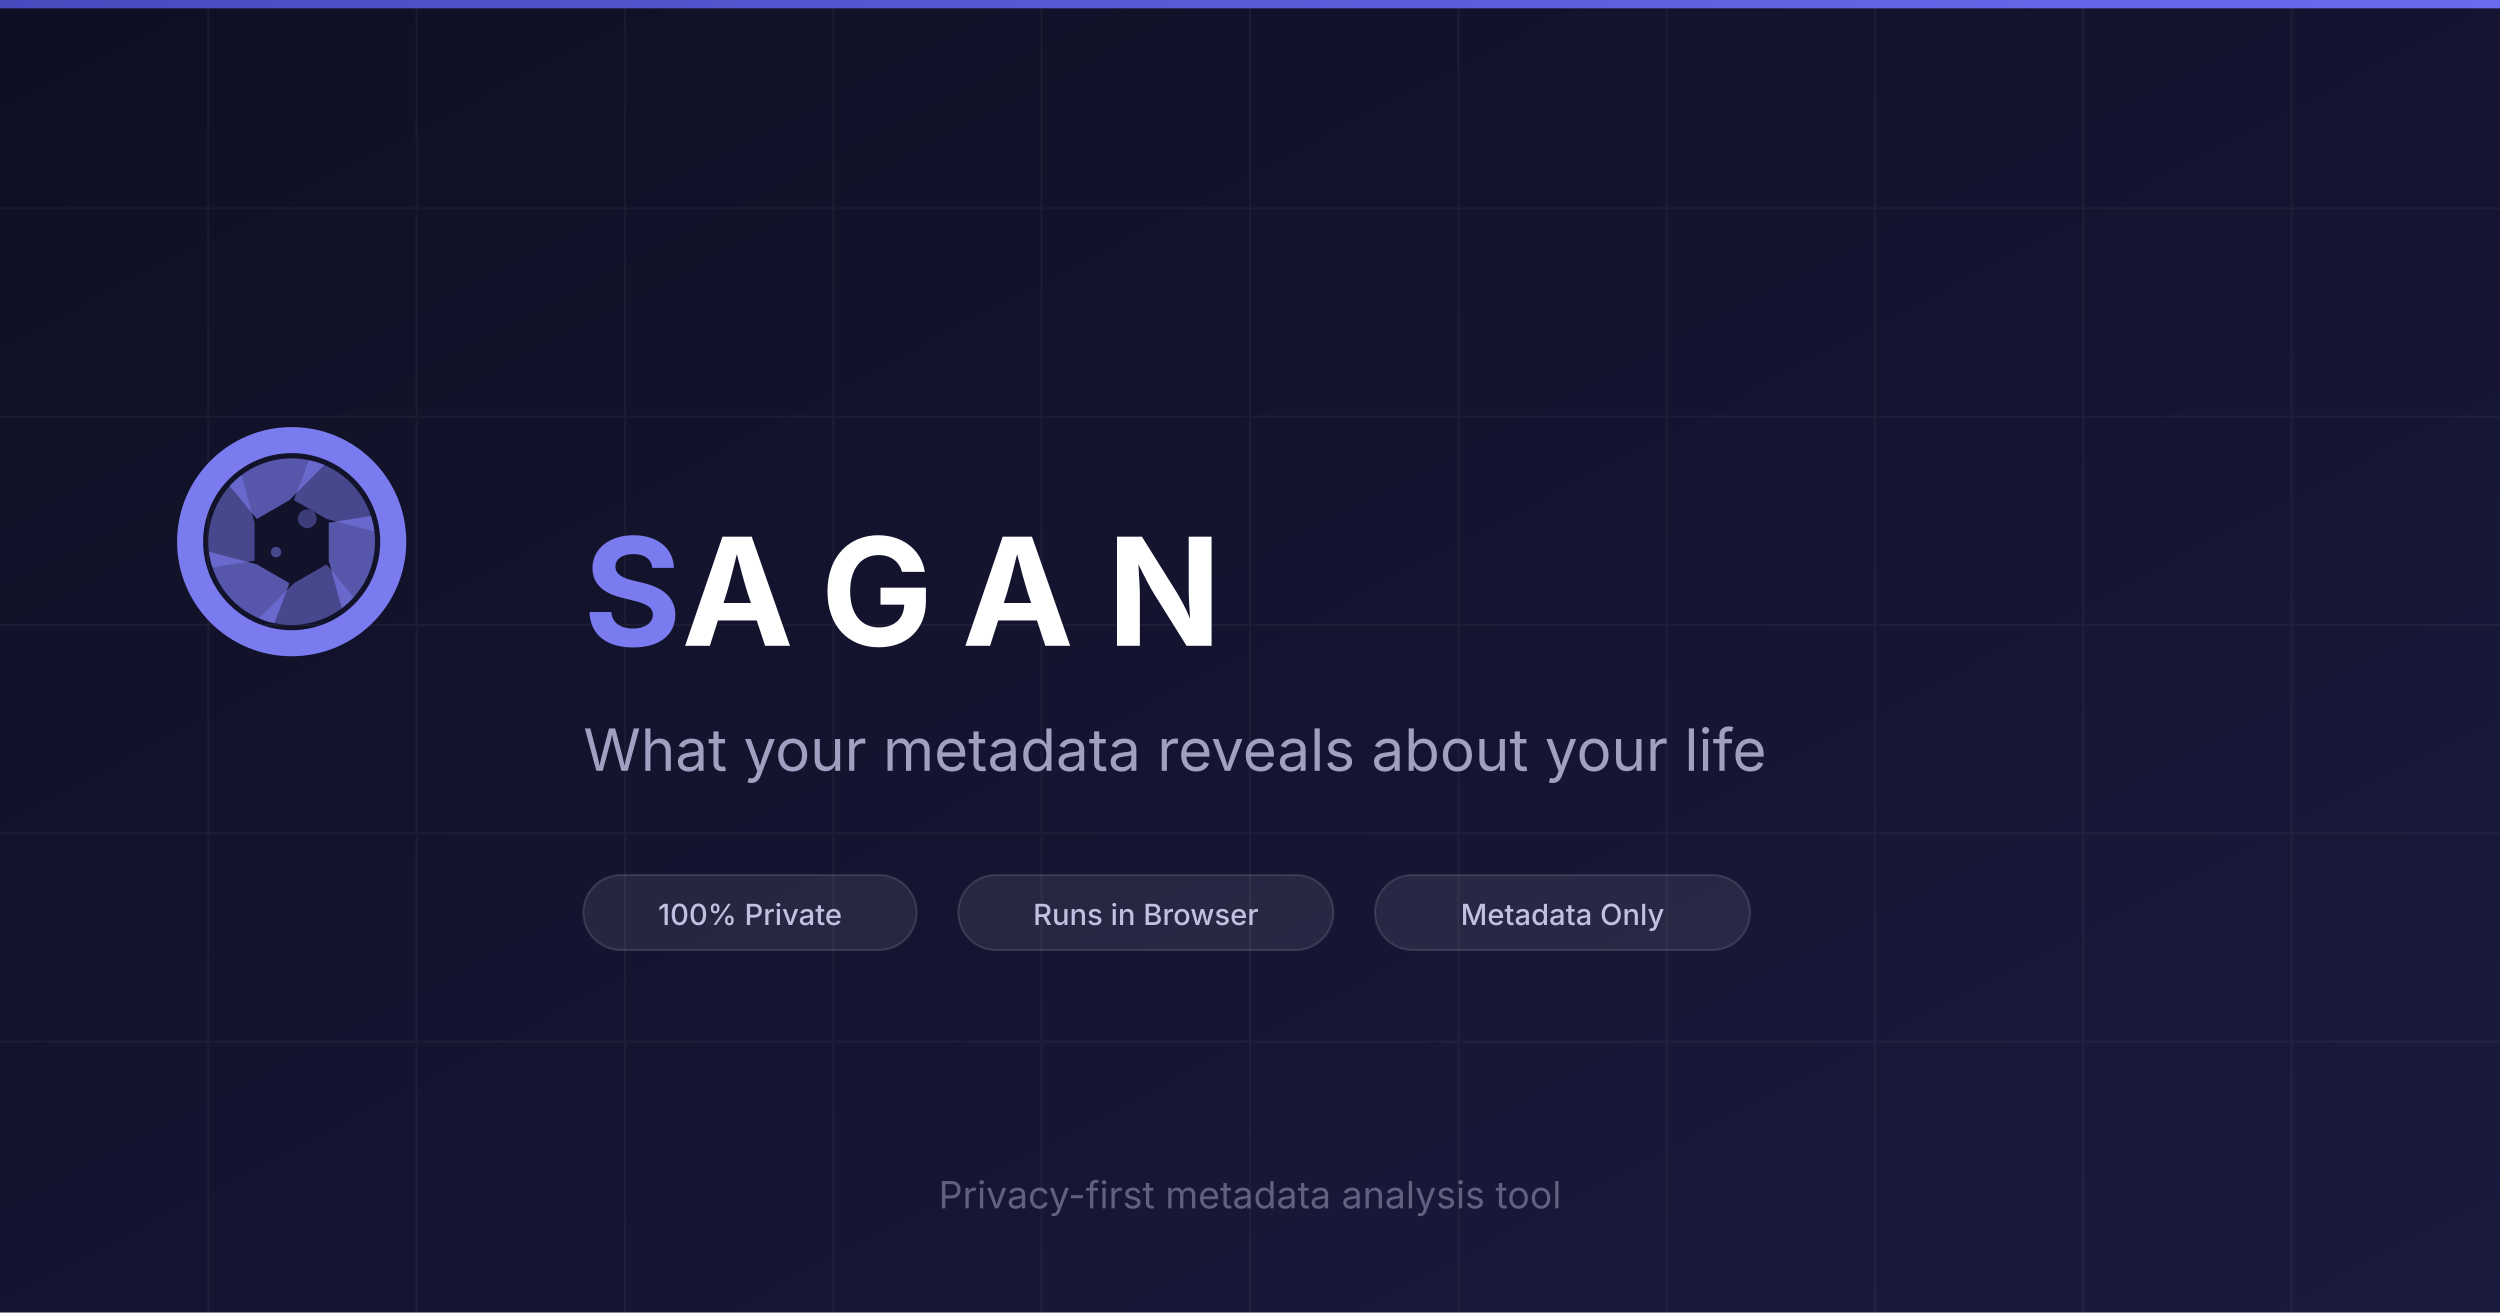
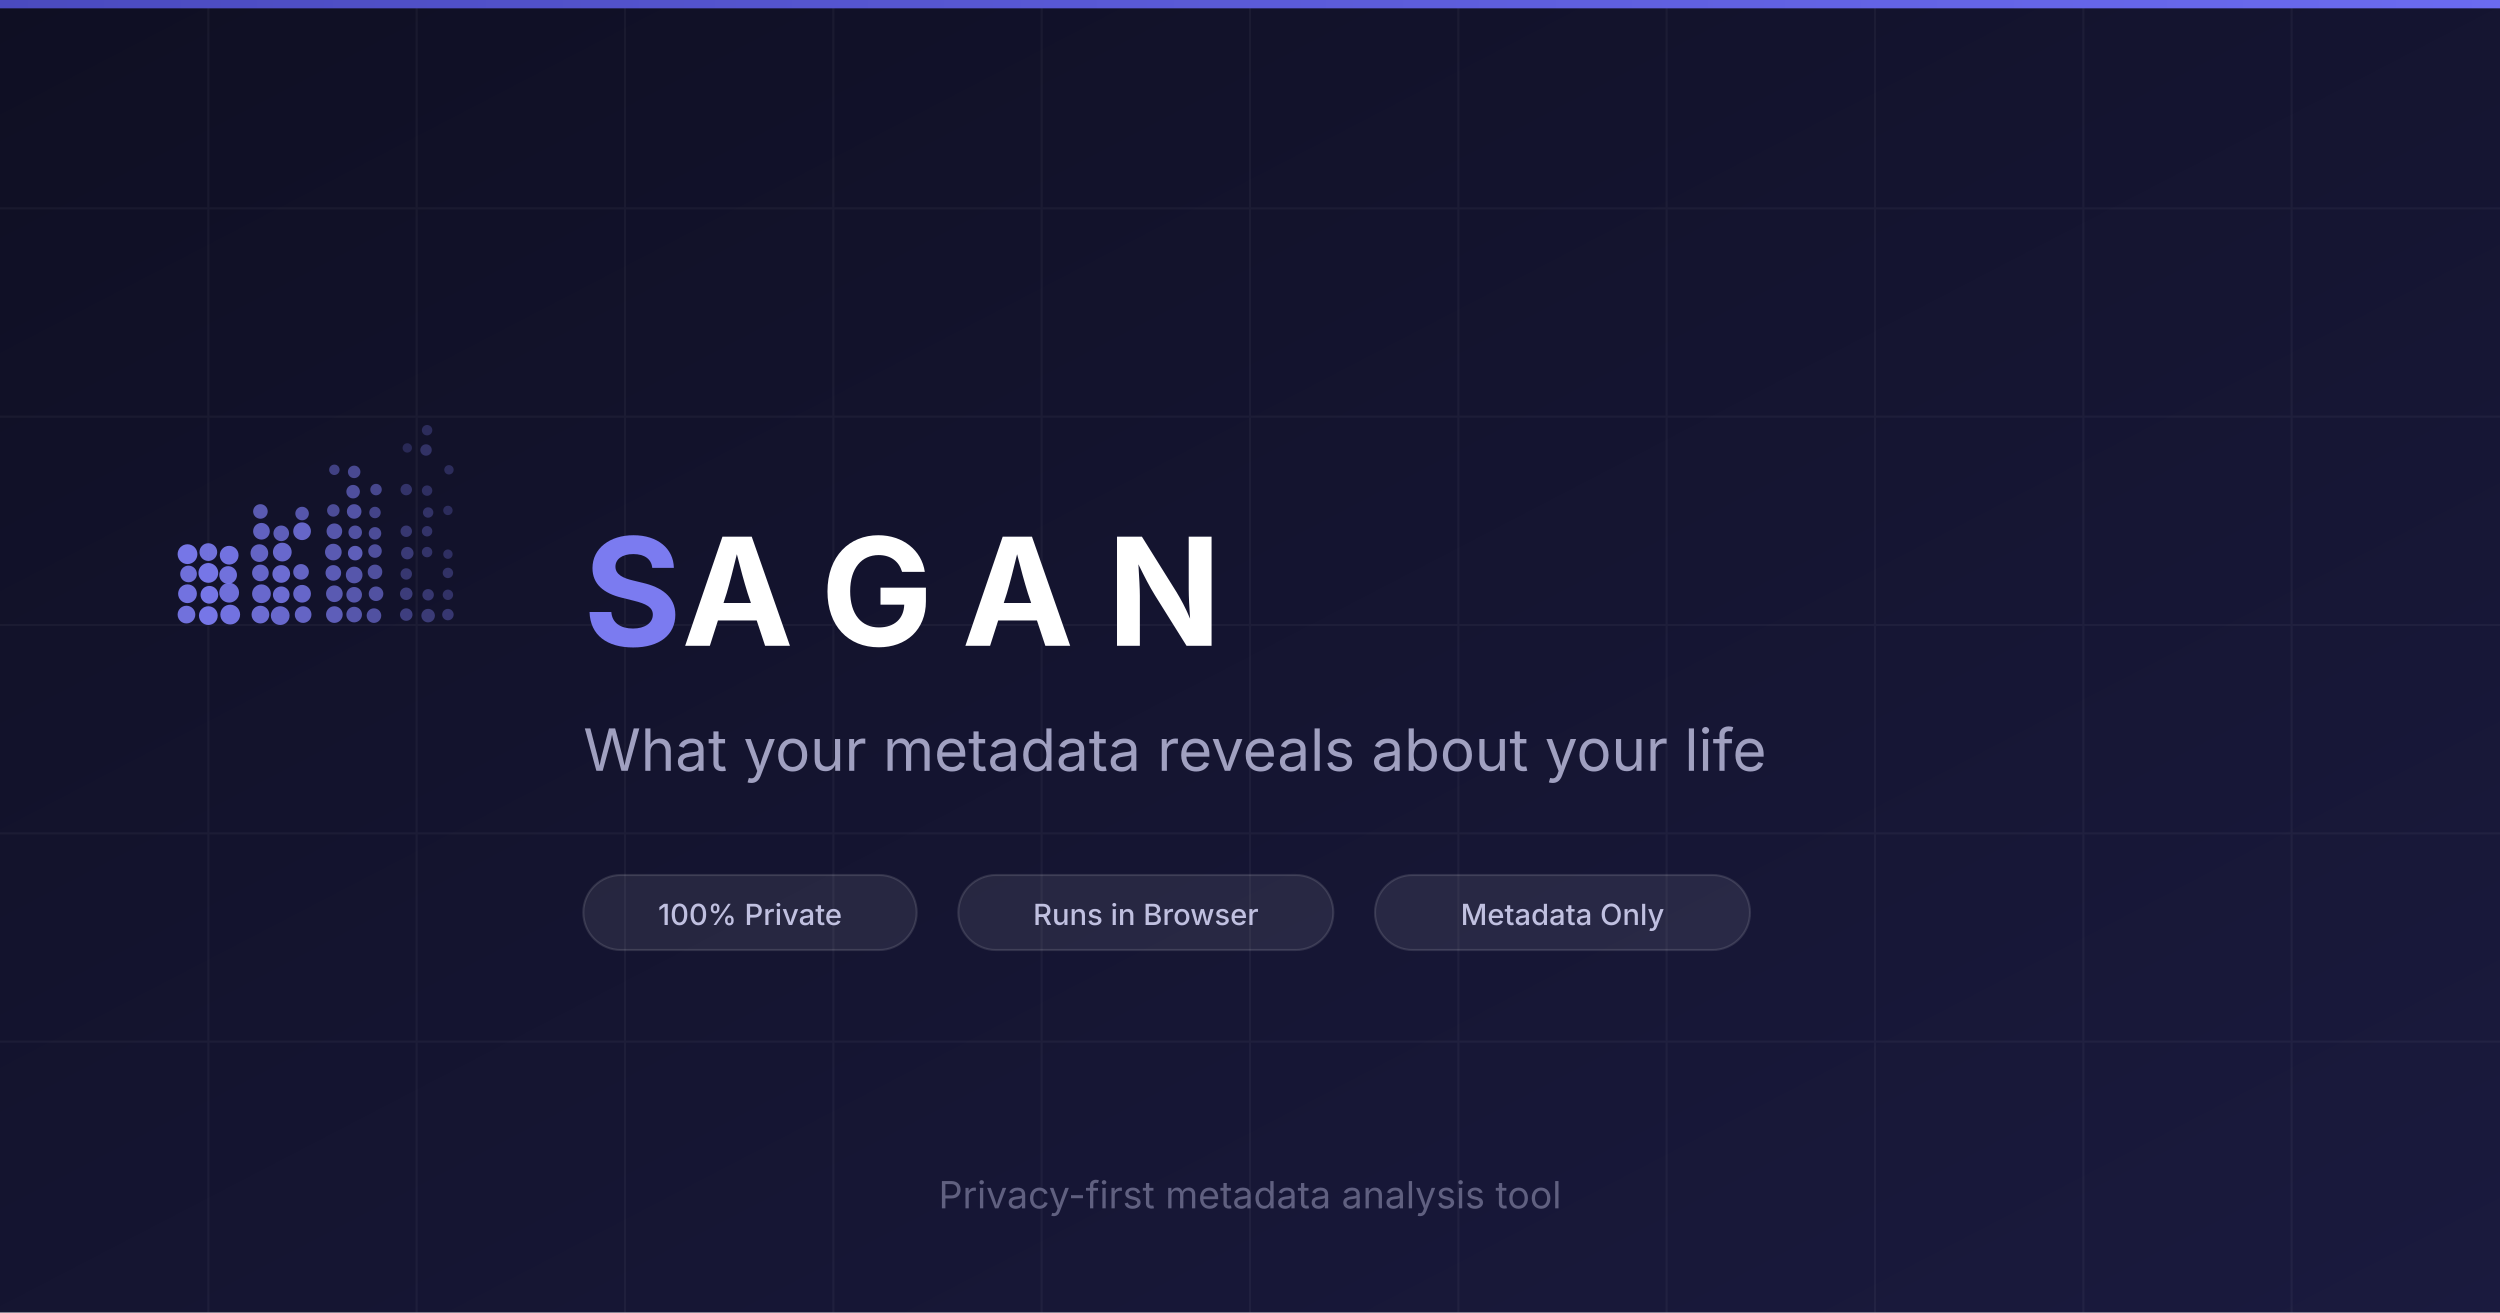
<svg xmlns="http://www.w3.org/2000/svg" width="1200" height="630" viewBox="0 0 1200 630">
  <defs>
    <linearGradient id="bg" x1="0" y1="0" x2="1" y2="1">
      <stop offset="0%" stop-color="#0f0f23" />
      <stop offset="100%" stop-color="#1a1a3e" />
    </linearGradient>
    <linearGradient id="accent" x1="0" y1="0" x2="1" y2="0">
      <stop offset="0%" stop-color="#4a4abf" />
      <stop offset="100%" stop-color="#6b6bf0" />
    </linearGradient>
  </defs>
  <rect width="1200" height="630" fill="url(#bg)" />
  <g opacity="0.04" stroke="#ffffff" stroke-width="1">
    <line x1="0" y1="0" x2="0" y2="630" transform="translate(100,0)" />
    <line x1="0" y1="0" x2="0" y2="630" transform="translate(200,0)" />
    <line x1="0" y1="0" x2="0" y2="630" transform="translate(300,0)" />
    <line x1="0" y1="0" x2="0" y2="630" transform="translate(400,0)" />
    <line x1="0" y1="0" x2="0" y2="630" transform="translate(500,0)" />
    <line x1="0" y1="0" x2="0" y2="630" transform="translate(600,0)" />
    <line x1="0" y1="0" x2="0" y2="630" transform="translate(700,0)" />
    <line x1="0" y1="0" x2="0" y2="630" transform="translate(800,0)" />
    <line x1="0" y1="0" x2="0" y2="630" transform="translate(900,0)" />
    <line x1="0" y1="0" x2="0" y2="630" transform="translate(1000,0)" />
    <line x1="0" y1="0" x2="0" y2="630" transform="translate(1100,0)" />
    <line x1="0" y1="0" x2="1200" y2="0" transform="translate(0,100)" />
    <line x1="0" y1="0" x2="1200" y2="0" transform="translate(0,200)" />
    <line x1="0" y1="0" x2="1200" y2="0" transform="translate(0,300)" />
    <line x1="0" y1="0" x2="1200" y2="0" transform="translate(0,400)" />
    <line x1="0" y1="0" x2="1200" y2="0" transform="translate(0,500)" />
  </g>
  <rect x="0" y="0" width="1200" height="4" fill="url(#accent)" />
  <g transform="translate(80, 200) scale(5)" fill="#7b7bf0">
-     <path fill-rule="evenodd" d="M 12 1 a 11 11 0 0 1 0 22 a 11 11 0 0 1 0 -22 Z M 12 3.5 a 8.5 8.5 0 0 0 0 17 a 8.5 8.5 0 0 0 0 -17 Z" />
-     <path opacity="0.5" d="M 12.21 8.01 L 13.66 4.17 A 8 8 0 0 1 19.94 11.03 L 15.35 9.82 Z" />
-     <path opacity="0.65" d="M 15.56 10.18 L 19.61 9.53 A 8 8 0 0 1 16.81 18.39 L 15.56 13.82 Z" />
-     <path opacity="0.5" d="M 15.35 14.18 L 17.95 17.35 A 8 8 0 0 1 8.87 19.36 L 12.21 15.99 Z" />
-     <path opacity="0.65" d="M 11.79 15.99 L 10.34 19.83 A 8 8 0 0 1 4.06 12.97 L 8.65 14.18 Z" />
-     <path opacity="0.5" d="M 8.44 13.82 L 4.39 14.47 A 8 8 0 0 1 7.19 5.61 L 8.44 10.18 Z" />
-     <path opacity="0.65" d="M 8.65 9.82 L 6.05 6.65 A 8 8 0 0 1 15.13 4.64 L 11.79 8.01 Z" />
-     <circle opacity="0.4" cx="13.5" cy="9.8" r="0.9" />
-     <circle opacity="0.5" cx="10.5" cy="13" r="0.5" />
+     <circle cx="2.0" cy="13.2" r="0.95" opacity="0.95" />
+     <circle cx="4.0" cy="13.0" r="0.85" opacity="0.90" />
+     <circle cx="6.0" cy="13.3" r="0.90" opacity="0.92" />
+     <circle cx="2.1" cy="15.1" r="0.80" opacity="0.88" />
+     <circle cx="4.0" cy="15.0" r="0.95" opacity="0.95" />
+     <circle cx="5.9" cy="15.2" r="0.85" opacity="0.90" />
+     <circle cx="2.0" cy="17.0" r="0.90" opacity="0.92" />
+     <circle cx="4.1" cy="17.1" r="0.85" opacity="0.95" />
+     <circle cx="6.0" cy="16.9" r="0.95" opacity="0.88" />
+     <circle cx="1.9" cy="19.0" r="0.85" opacity="0.90" />
+     <circle cx="4.0" cy="19.1" r="0.90" opacity="0.95" />
+     <circle cx="6.1" cy="19.0" r="0.95" opacity="0.92" />
+     <circle cx="9.0" cy="9.1" r="0.70" opacity="0.68" />
+     <circle cx="13.0" cy="9.3" r="0.65" opacity="0.65" />
+     <circle cx="9.1" cy="11.0" r="0.80" opacity="0.75" />
+     <circle cx="11.0" cy="11.2" r="0.75" opacity="0.72" />
+     <circle cx="13.0" cy="11.0" r="0.85" opacity="0.80" />
+     <circle cx="8.9" cy="13.1" r="0.85" opacity="0.78" />
+     <circle cx="11.1" cy="13.0" r="0.90" opacity="0.82" />
+     <circle cx="9.0" cy="15.0" r="0.80" opacity="0.80" />
+     <circle cx="11.0" cy="15.1" r="0.85" opacity="0.85" />
+     <circle cx="12.9" cy="14.9" r="0.75" opacity="0.78" />
+     <circle cx="9.1" cy="17.0" r="0.90" opacity="0.82" />
+     <circle cx="11.0" cy="17.1" r="0.80" opacity="0.85" />
+     <circle cx="13.0" cy="17.0" r="0.85" opacity="0.80" />
+     <circle cx="9.0" cy="19.0" r="0.85" opacity="0.85" />
+     <circle cx="10.9" cy="19.1" r="0.90" opacity="0.82" />
+     <circle cx="13.1" cy="19.0" r="0.80" opacity="0.78" />
+     <circle cx="18.0" cy="5.3" r="0.60" opacity="0.52" />
+     <circle cx="16.1" cy="5.1" r="0.50" opacity="0.45" />
+     <circle cx="17.9" cy="7.2" r="0.65" opacity="0.58" />
+     <circle cx="20.1" cy="7.0" r="0.55" opacity="0.50" />
+     <circle cx="16.0" cy="9.0" r="0.60" opacity="0.55" />
+     <circle cx="18.0" cy="9.1" r="0.70" opacity="0.62" />
+     <circle cx="20.0" cy="9.2" r="0.55" opacity="0.48" />
+     <circle cx="16.1" cy="11.0" r="0.75" opacity="0.65" />
+     <circle cx="18.1" cy="11.1" r="0.65" opacity="0.60" />
+     <circle cx="20.0" cy="11.2" r="0.60" opacity="0.55" />
+     <circle cx="16.0" cy="13.0" r="0.80" opacity="0.68" />
+     <circle cx="18.1" cy="13.1" r="0.70" opacity="0.72" />
+     <circle cx="20.0" cy="12.9" r="0.65" opacity="0.58" />
+     <circle cx="16.0" cy="15.0" r="0.75" opacity="0.70" />
+     <circle cx="18.0" cy="15.2" r="0.80" opacity="0.65" />
+     <circle cx="20.0" cy="14.9" r="0.70" opacity="0.58" />
+     <circle cx="16.1" cy="17.0" r="0.80" opacity="0.68" />
+     <circle cx="18.0" cy="17.1" r="0.75" opacity="0.65" />
+     <circle cx="20.1" cy="17.0" r="0.70" opacity="0.60" />
+     <circle cx="16.1" cy="19.0" r="0.80" opacity="0.72" />
+     <circle cx="18.0" cy="19.0" r="0.75" opacity="0.65" />
+     <circle cx="19.9" cy="19.1" r="0.70" opacity="0.60" />
+     <circle cx="25.0" cy="1.3" r="0.50" opacity="0.25" />
+     <circle cx="24.9" cy="3.2" r="0.55" opacity="0.30" />
+     <circle cx="23.1" cy="3.0" r="0.45" opacity="0.22" />
+     <circle cx="27.1" cy="5.1" r="0.45" opacity="0.25" />
+     <circle cx="23.0" cy="7.0" r="0.55" opacity="0.32" />
+     <circle cx="25.0" cy="7.1" r="0.50" opacity="0.28" />
+     <circle cx="25.1" cy="9.2" r="0.50" opacity="0.30" />
+     <circle cx="27.0" cy="9.0" r="0.45" opacity="0.25" />
+     <circle cx="23.0" cy="11.0" r="0.55" opacity="0.35" />
+     <circle cx="25.0" cy="11.0" r="0.50" opacity="0.32" />
+     <circle cx="23.1" cy="13.1" r="0.60" opacity="0.38" />
+     <circle cx="25.0" cy="13.0" r="0.50" opacity="0.32" />
+     <circle cx="27.0" cy="13.2" r="0.45" opacity="0.28" />
+     <circle cx="27.0" cy="15.0" r="0.50" opacity="0.30" />
+     <circle cx="23.0" cy="15.1" r="0.55" opacity="0.35" />
+     <circle cx="23.0" cy="17.0" r="0.60" opacity="0.40" />
+     <circle cx="25.1" cy="17.1" r="0.55" opacity="0.35" />
+     <circle cx="27.0" cy="17.1" r="0.50" opacity="0.30" />
+     <circle cx="23.0" cy="19.0" r="0.60" opacity="0.42" />
+     <circle cx="25.1" cy="19.1" r="0.65" opacity="0.38" />
+     <circle cx="27.0" cy="19.0" r="0.55" opacity="0.35" />
  </g>
  <text x="280" y="310" font-family="Inter, system-ui, -apple-system, sans-serif" font-size="72" font-weight="700" letter-spacing="16" fill="#ffffff">
    <tspan fill="#7b7bf0">S</tspan>AGAN
  </text>
  <text x="280" y="370" font-family="Inter, system-ui, -apple-system, sans-serif" font-size="28" font-weight="400" fill="#a0a0c0">
    What your metadata reveals about your life
  </text>
  <g transform="translate(280, 420)">
    <rect x="0" y="0" width="160" height="36" rx="18" fill="#ffffff" fill-opacity="0.08" stroke="#ffffff" stroke-opacity="0.12" stroke-width="1" />
    <text x="80" y="24" font-family="Inter, system-ui, sans-serif" font-size="14" font-weight="500" fill="#c0c0e0" text-anchor="middle">100% Private</text>
    <rect x="180" y="0" width="180" height="36" rx="18" fill="#ffffff" fill-opacity="0.08" stroke="#ffffff" stroke-opacity="0.12" stroke-width="1" />
    <text x="270" y="24" font-family="Inter, system-ui, sans-serif" font-size="14" font-weight="500" fill="#c0c0e0" text-anchor="middle">Runs in Browser</text>
    <rect x="380" y="0" width="180" height="36" rx="18" fill="#ffffff" fill-opacity="0.08" stroke="#ffffff" stroke-opacity="0.12" stroke-width="1" />
    <text x="470" y="24" font-family="Inter, system-ui, sans-serif" font-size="14" font-weight="500" fill="#c0c0e0" text-anchor="middle">Metadata Only</text>
  </g>
  <text x="600" y="580" font-family="Inter, system-ui, sans-serif" font-size="18" font-weight="400" fill="#606080" text-anchor="middle">
    Privacy-first metadata analysis tool
  </text>
</svg>
